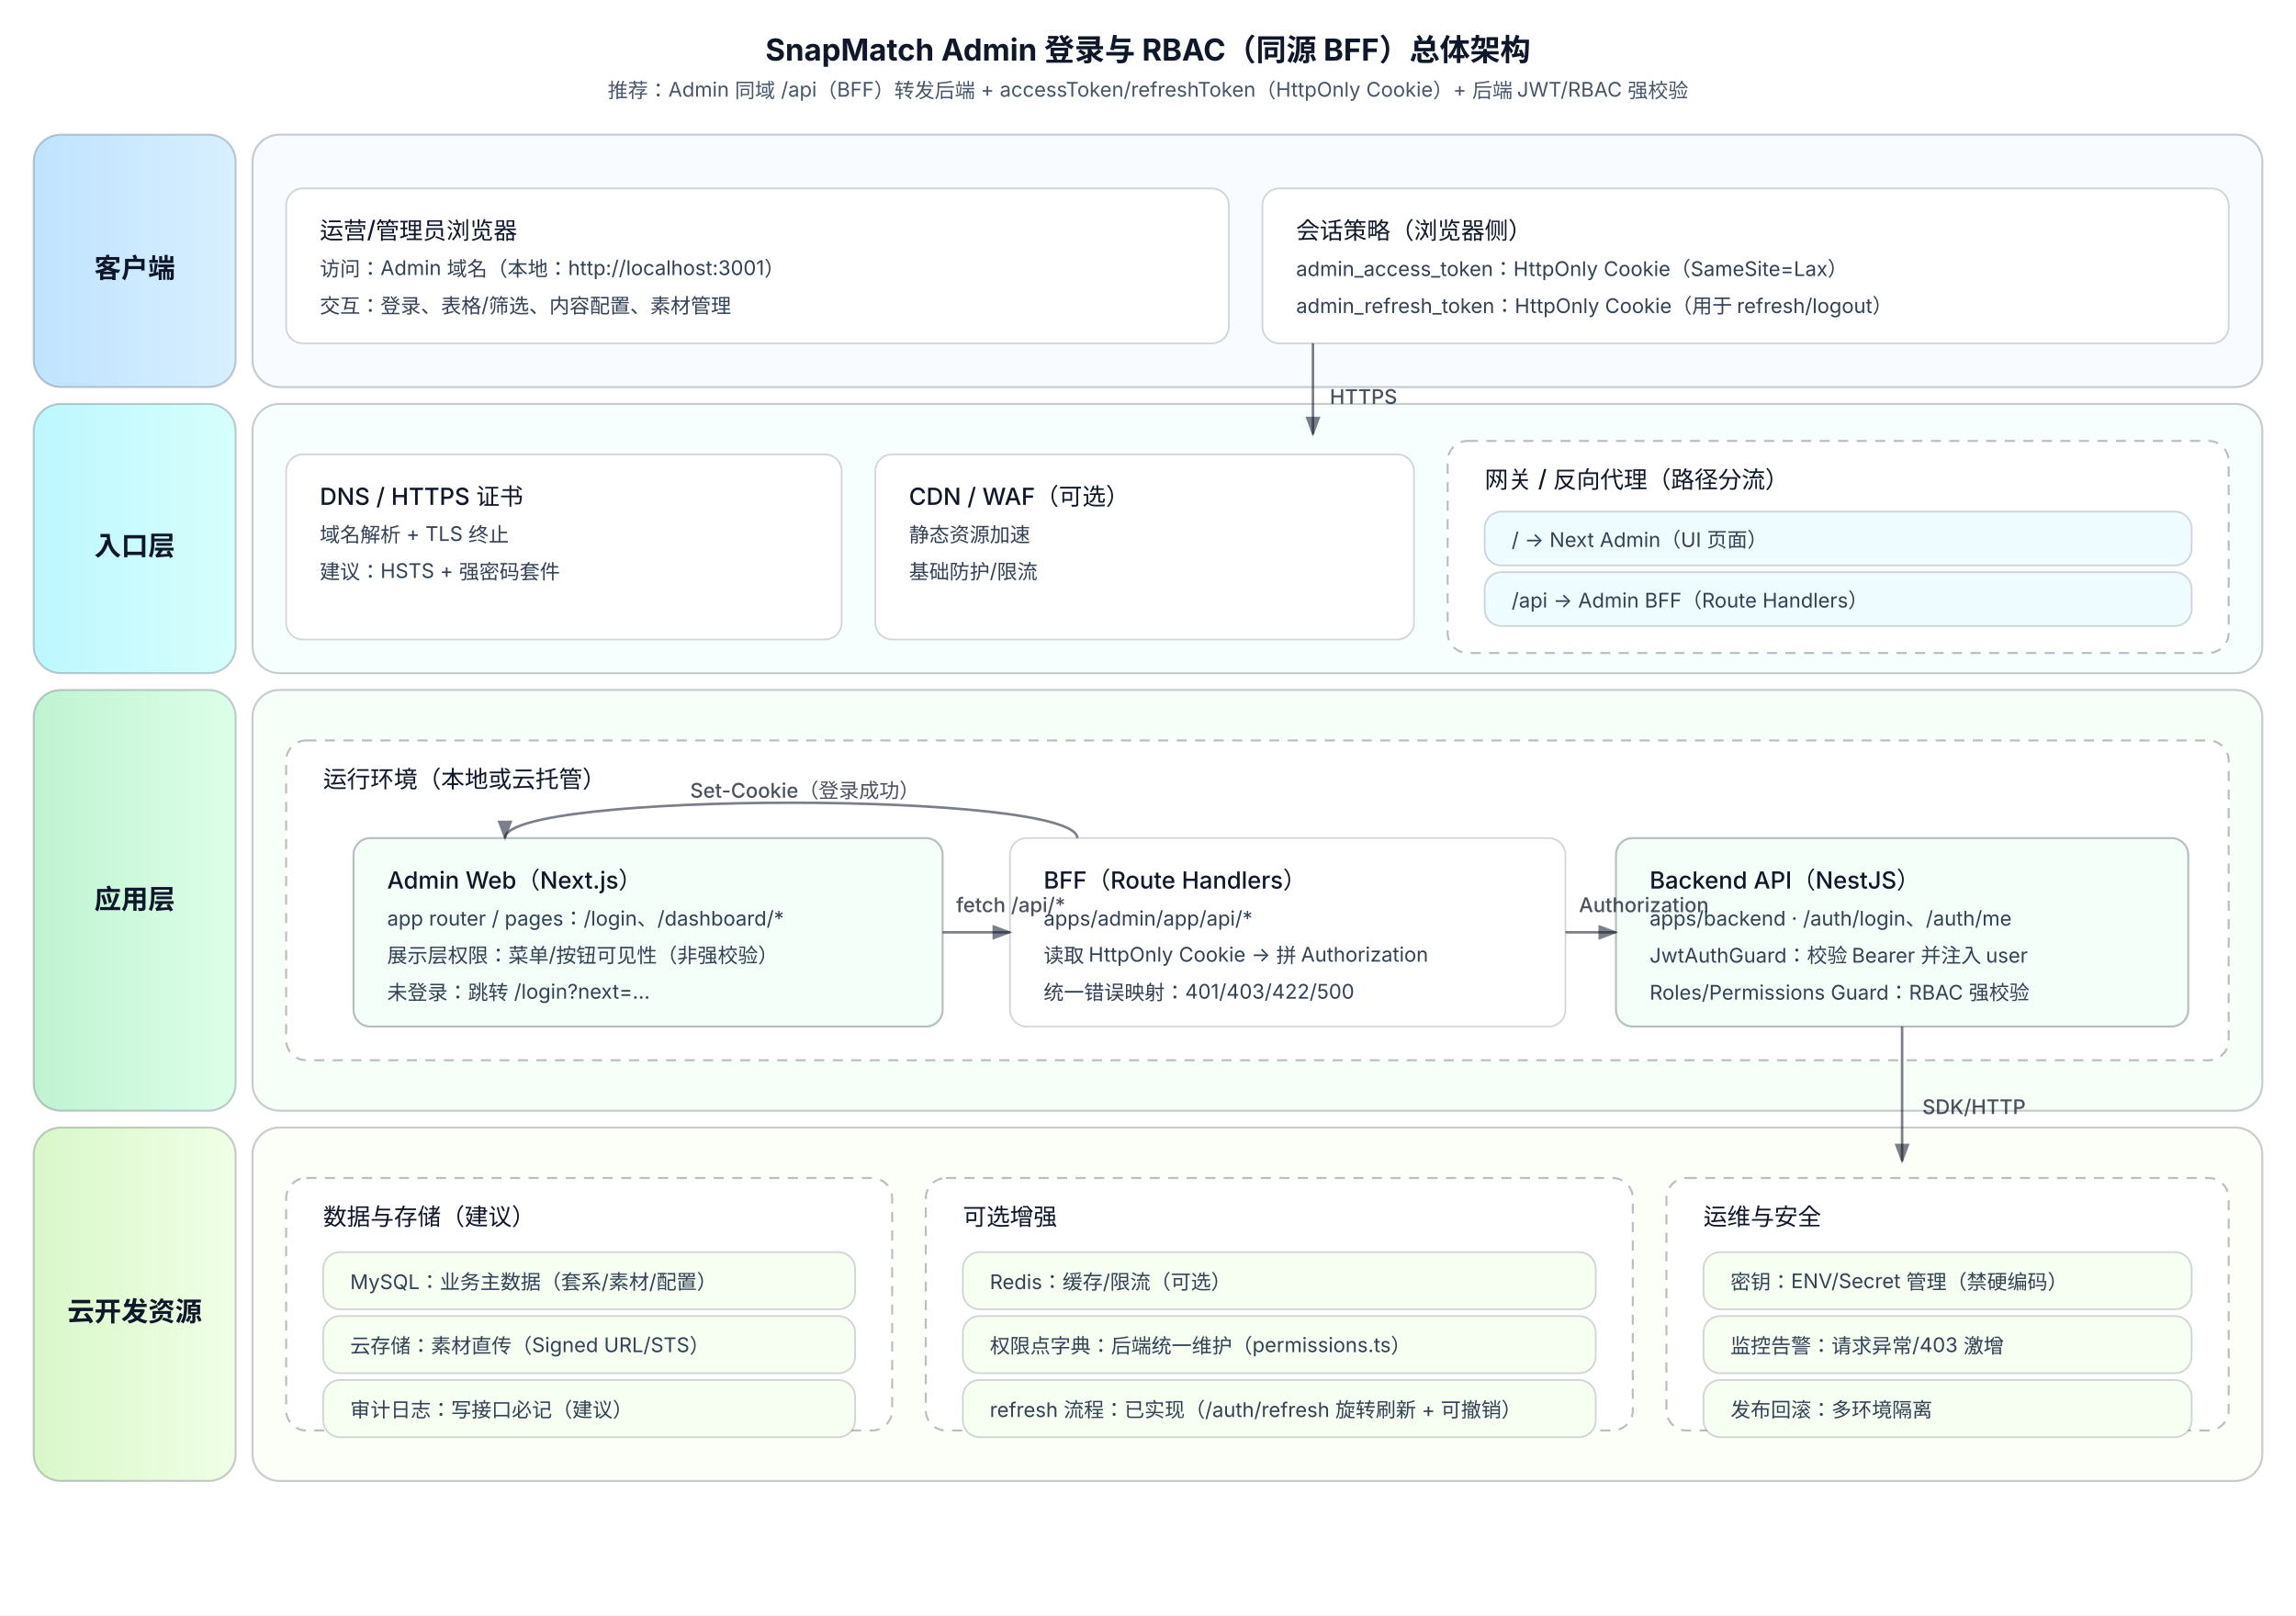
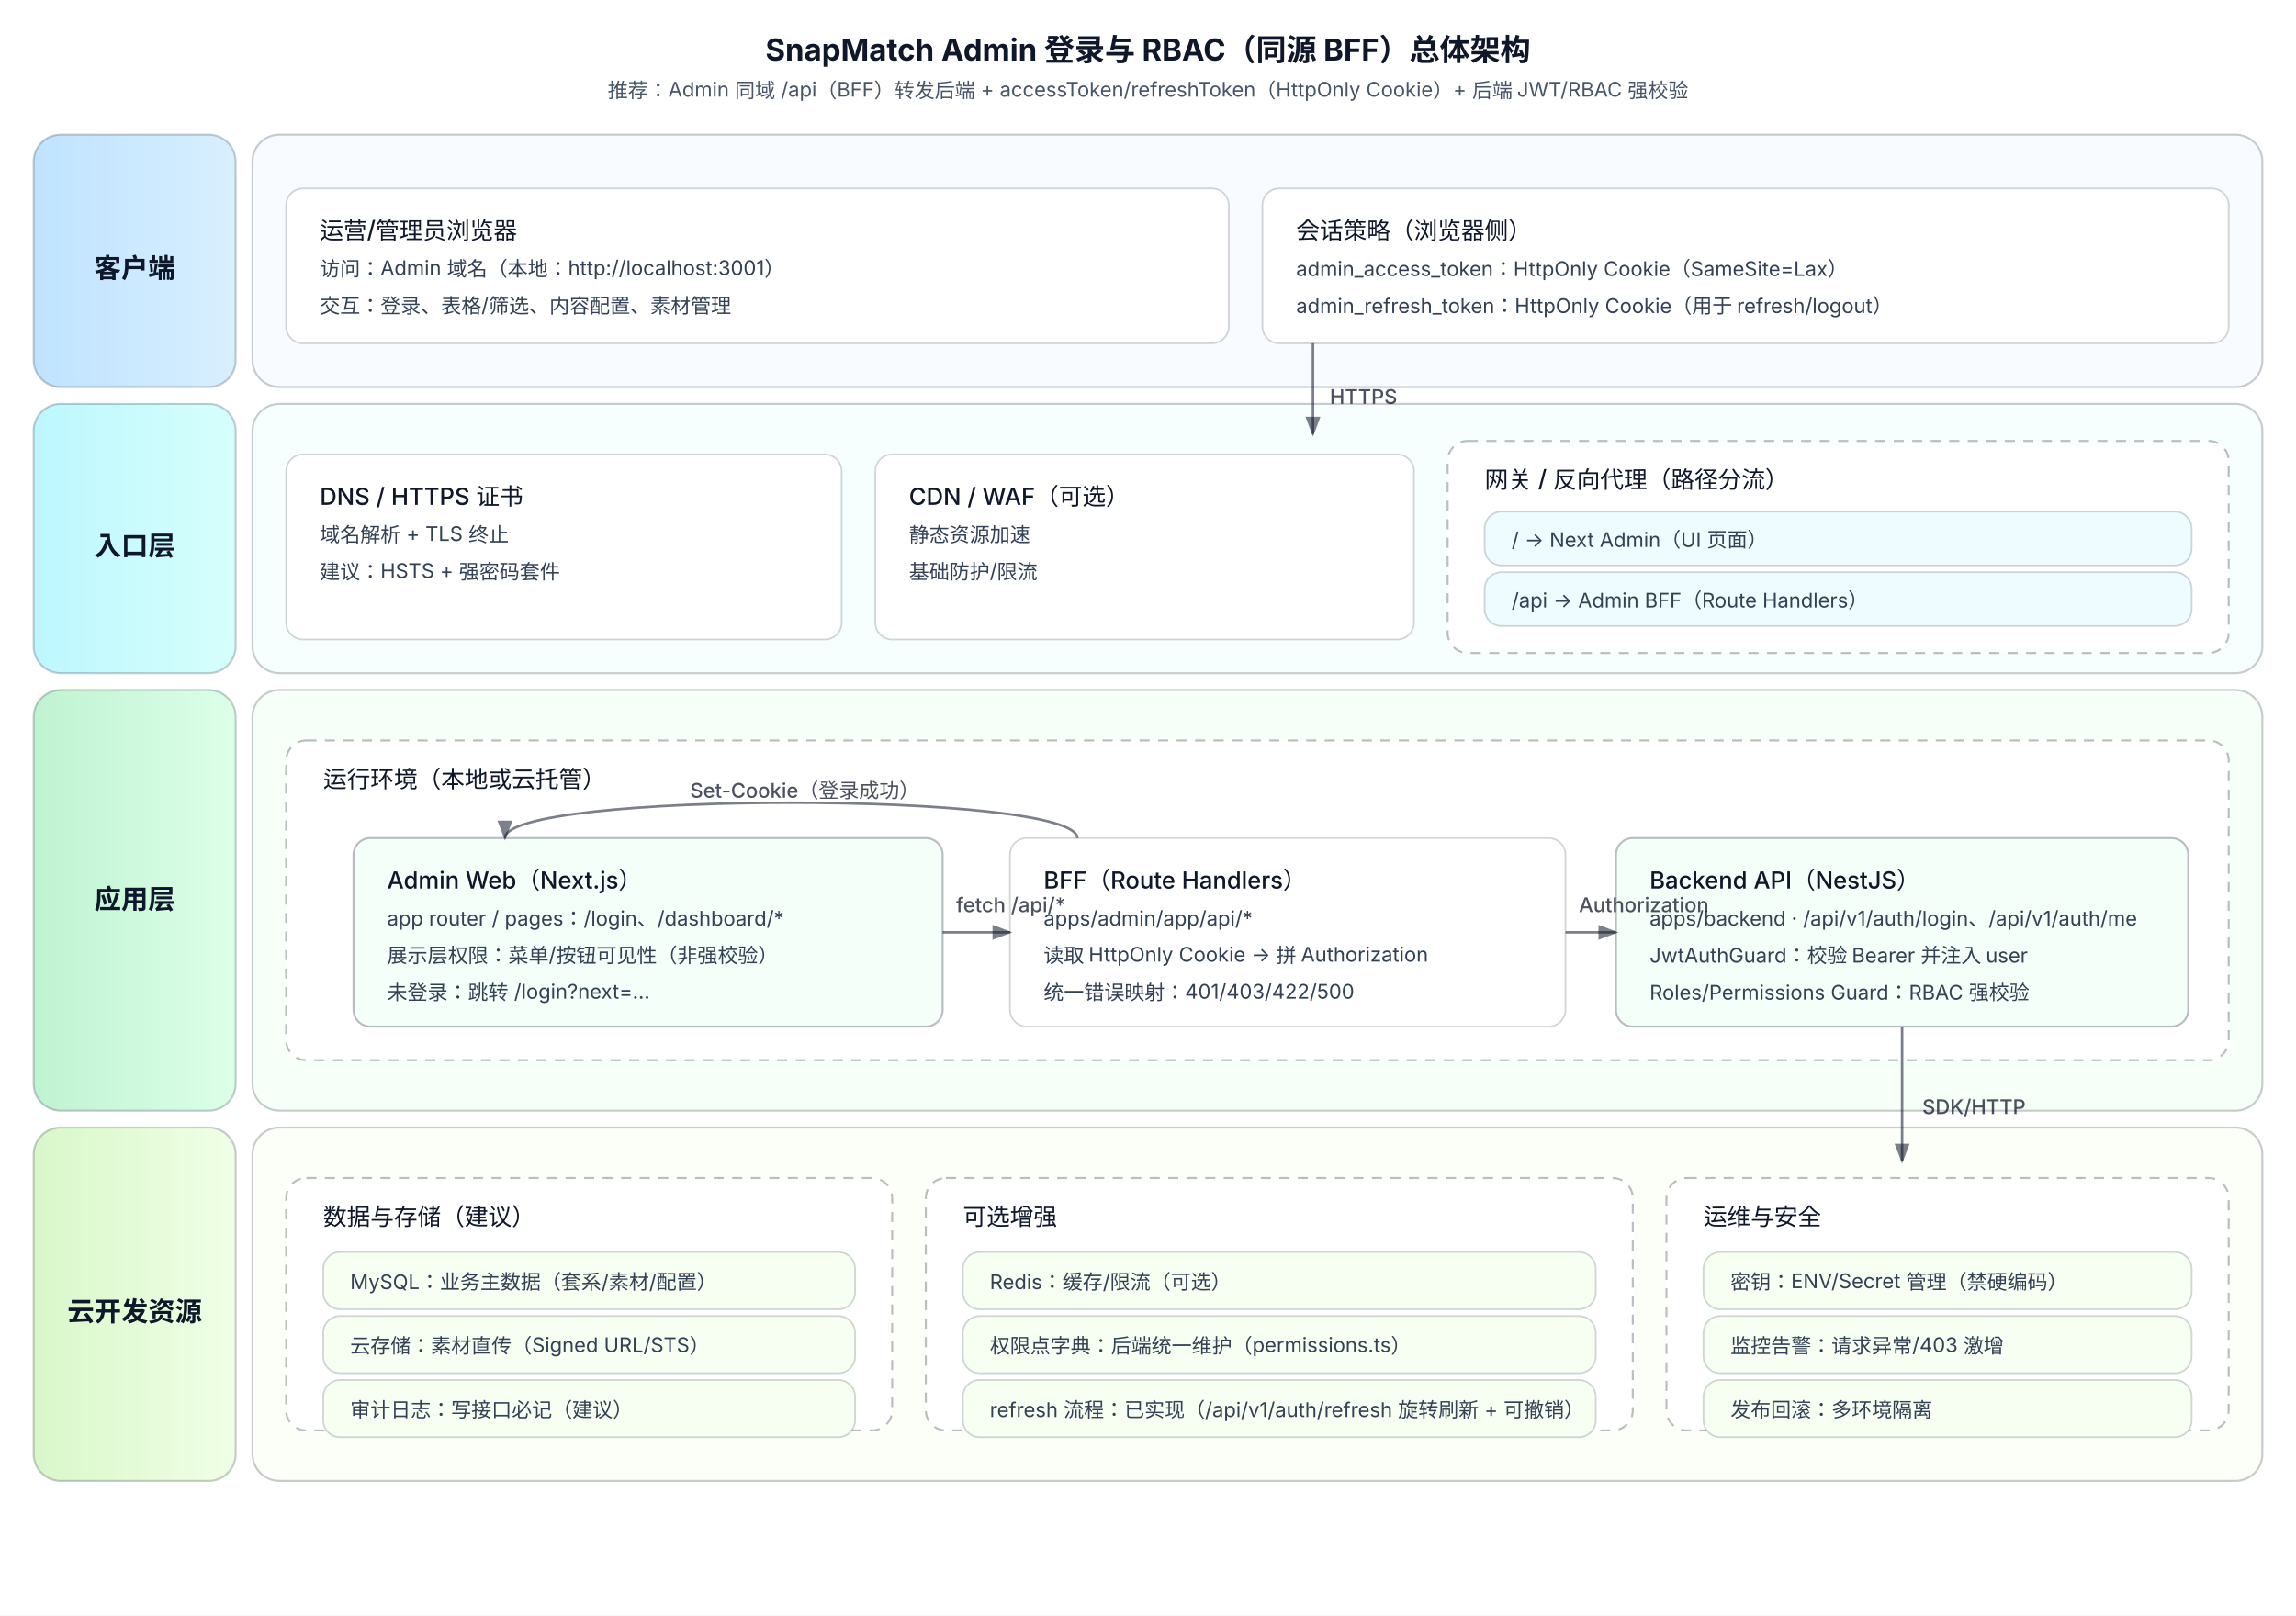
<svg xmlns="http://www.w3.org/2000/svg" width="1364" height="960" viewBox="0 0 1364 960" role="img" aria-label="SnapMatch Admin 登录与 RBAC 总体架构图">
  <defs>
    <style>
      .title { font: 700 18px -apple-system, BlinkMacSystemFont, "PingFang SC", "Hiragino Sans GB", "Microsoft YaHei", sans-serif; fill: #0f172a; }
      .label { font: 600 16px -apple-system, BlinkMacSystemFont, "PingFang SC", "Hiragino Sans GB", "Microsoft YaHei", sans-serif; fill: #0f172a; }
      .text { font: 500 14px -apple-system, BlinkMacSystemFont, "PingFang SC", "Hiragino Sans GB", "Microsoft YaHei", sans-serif; fill: #0f172a; }
      .sub { font: 400 12px -apple-system, BlinkMacSystemFont, "PingFang SC", "Hiragino Sans GB", "Microsoft YaHei", sans-serif; fill: #334155; }
      .muted { font: 400 12px -apple-system, BlinkMacSystemFont, "PingFang SC", "Hiragino Sans GB", "Microsoft YaHei", sans-serif; fill: #475569; }
      .box { rx: 10; ry: 10; stroke: #0f172a; stroke-opacity: .18; stroke-width: 1; }
      .box-strong { rx: 10; ry: 10; stroke: #0f172a; stroke-opacity: .28; stroke-width: 1.2; }
      .dash { rx: 12; ry: 12; stroke: #0f172a; stroke-opacity: .28; stroke-width: 1.2; stroke-dasharray: 6 5; }
      .layer-border { rx: 16; ry: 16; stroke: #0f172a; stroke-opacity: .22; stroke-width: 1.2; }
      .arrow { stroke: #0f172a; stroke-opacity: .55; stroke-width: 1.5; fill: none; }
      .arrow-label { font: 500 12px -apple-system, BlinkMacSystemFont, "PingFang SC", "Hiragino Sans GB", "Microsoft YaHei", sans-serif; fill: #0f172a; opacity: .75; }
    </style>
    <linearGradient id="g-client" x1="0" y1="0" x2="1" y2="0">
      <stop offset="0" stop-color="#bfe3ff" />
      <stop offset="1" stop-color="#d8efff" />
    </linearGradient>
    <linearGradient id="g-edge" x1="0" y1="0" x2="1" y2="0">
      <stop offset="0" stop-color="#bdf7ff" />
      <stop offset="1" stop-color="#d6fffb" />
    </linearGradient>
    <linearGradient id="g-app" x1="0" y1="0" x2="1" y2="0">
      <stop offset="0" stop-color="#bff3d1" />
      <stop offset="1" stop-color="#ddffe9" />
    </linearGradient>
    <linearGradient id="g-cloud" x1="0" y1="0" x2="1" y2="0">
      <stop offset="0" stop-color="#d9f7c9" />
      <stop offset="1" stop-color="#f0ffe6" />
    </linearGradient>
    <marker id="arrowHead" markerWidth="10" markerHeight="10" refX="7" refY="3" orient="auto">
      <path d="M0,0 L8,3 L0,6 Z" fill="#0f172a" opacity=".55" />
    </marker>
  </defs>
  <rect x="0" y="0" width="1364" height="960" fill="#ffffff" />
  <text x="682" y="36" text-anchor="middle" class="title">SnapMatch Admin 登录与 RBAC（同源 BFF）总体架构</text>
  <text x="682" y="58" text-anchor="middle" class="muted">
    推荐：Admin 同域 /api（BFF）转发后端 + accessToken/refreshToken（HttpOnly Cookie）+ 后端 JWT/RBAC 强校验
  </text>
  <rect x="20" y="80" width="120" height="150" fill="url(#g-client)" class="layer-border" />
  <text x="80" y="165" text-anchor="middle" class="label">客户端</text>
  <rect x="150" y="80" width="1194" height="150" fill="#f8fbff" class="layer-border" />
  <rect x="170" y="112" width="560" height="92" fill="#ffffff" class="box" />
  <text x="190" y="142" class="text">运营/管理员浏览器</text>
  <text x="190" y="164" class="sub">访问：Admin 域名（本地：http://localhost:3001）</text>
  <text x="190" y="186" class="sub">交互：登录、表格/筛选、内容配置、素材管理</text>
  <rect x="750" y="112" width="574" height="92" fill="#ffffff" class="box" />
  <text x="770" y="142" class="text">会话策略（浏览器侧）</text>
  <text x="770" y="164" class="sub">admin_access_token：HttpOnly Cookie（SameSite=Lax）</text>
  <text x="770" y="186" class="sub">admin_refresh_token：HttpOnly Cookie（用于 refresh/logout）</text>
  <rect x="20" y="240" width="120" height="160" fill="url(#g-edge)" class="layer-border" />
  <text x="80" y="330" text-anchor="middle" class="label">入口层</text>
  <rect x="150" y="240" width="1194" height="160" fill="#f7fffe" class="layer-border" />
  <rect x="170" y="270" width="330" height="110" fill="#ffffff" class="box" />
  <text x="190" y="300" class="text">DNS / HTTPS 证书</text>
  <text x="190" y="322" class="sub">域名解析 + TLS 终止</text>
  <text x="190" y="344" class="sub">建议：HSTS + 强密码套件</text>
  <rect x="520" y="270" width="320" height="110" fill="#ffffff" class="box" />
  <text x="540" y="300" class="text">CDN / WAF（可选）</text>
  <text x="540" y="322" class="sub">静态资源加速</text>
  <text x="540" y="344" class="sub">基础防护/限流</text>
  <rect x="860" y="262" width="464" height="126" fill="#ffffff" class="dash" />
  <text x="882" y="290" class="text">网关 / 反向代理（路径分流）</text>
  <rect x="882" y="304" width="420" height="32" fill="#eefcff" class="box" />
  <text x="898" y="325" class="sub">/     → Next Admin（UI 页面）</text>
  <rect x="882" y="340" width="420" height="32" fill="#eefcff" class="box" />
  <text x="898" y="361" class="sub">/api  → Admin BFF（Route Handlers）</text>
  <path d="M780,204 L780,258" class="arrow" marker-end="url(#arrowHead)" />
  <text x="790" y="240" class="arrow-label">HTTPS</text>
  <rect x="20" y="410" width="120" height="250" fill="url(#g-app)" class="layer-border" />
  <text x="80" y="540" text-anchor="middle" class="label">应用层</text>
  <rect x="150" y="410" width="1194" height="250" fill="#f7fff9" class="layer-border" />
  <rect x="170" y="440" width="1154" height="190" fill="#ffffff" class="dash" />
  <text x="192" y="468" class="text">运行环境（本地或云托管）</text>
  <rect x="210" y="498" width="350" height="112" fill="#f3fff8" class="box-strong" />
  <text x="230" y="528" class="text">Admin Web（Next.js）</text>
  <text x="230" y="550" class="sub">app router / pages：/login、/dashboard/*</text>
  <text x="230" y="572" class="sub">展示层权限：菜单/按钮可见性（非强校验）</text>
  <text x="230" y="594" class="sub">未登录：跳转 /login?next=...</text>
  <rect x="600" y="498" width="330" height="112" fill="#ffffff" class="box" />
  <text x="620" y="528" class="text">BFF（Route Handlers）</text>
  <text x="620" y="550" class="sub">apps/admin/app/api/*</text>
  <text x="620" y="572" class="sub">读取 HttpOnly Cookie → 拼 Authorization</text>
  <text x="620" y="594" class="sub">统一错误映射：401/403/422/500</text>
  <rect x="960" y="498" width="340" height="112" fill="#f3fff8" class="box-strong" />
  <text x="980" y="528" class="text">Backend API（NestJS）</text>
-   <text x="980" y="550" class="sub">apps/backend · /auth/login、/auth/me</text>
+   <text x="980" y="550" class="sub">apps/backend · /api/v1/auth/login、/api/v1/auth/me</text>
  <text x="980" y="572" class="sub">JwtAuthGuard：校验 Bearer 并注入 user</text>
  <text x="980" y="594" class="sub">Roles/Permissions Guard：RBAC 强校验</text>
  <path d="M560,554 L600,554" class="arrow" marker-end="url(#arrowHead)" />
  <text x="568" y="542" class="arrow-label">fetch /api/*</text>
  <path d="M930,554 L960,554" class="arrow" marker-end="url(#arrowHead)" />
  <text x="938" y="542" class="arrow-label">Authorization</text>
  <path d="M640,498 C640,470 300,470 300,498" class="arrow" marker-end="url(#arrowHead)" />
  <text x="410" y="474" class="arrow-label">Set-Cookie（登录成功）</text>
  <rect x="20" y="670" width="120" height="210" fill="url(#g-cloud)" class="layer-border" />
  <text x="80" y="785" text-anchor="middle" class="label">云开发资源</text>
  <rect x="150" y="670" width="1194" height="210" fill="#fbfff7" class="layer-border" />
  <rect x="170" y="700" width="360" height="150" fill="#ffffff" class="dash" />
  <text x="192" y="728" class="text">数据与存储（建议）</text>
  <rect x="192" y="744" width="316" height="34" fill="#f6fff2" class="box" />
  <text x="208" y="766" class="sub">MySQL：业务主数据（套系/素材/配置）</text>
  <rect x="192" y="782" width="316" height="34" fill="#f6fff2" class="box" />
  <text x="208" y="804" class="sub">云存储：素材直传（Signed URL/STS）</text>
  <rect x="192" y="820" width="316" height="34" fill="#f6fff2" class="box" />
  <text x="208" y="842" class="sub">审计日志：写接口必记（建议）</text>
  <rect x="550" y="700" width="420" height="150" fill="#ffffff" class="dash" />
  <text x="572" y="728" class="text">可选增强</text>
  <rect x="572" y="744" width="376" height="34" fill="#f6fff2" class="box" />
  <text x="588" y="766" class="sub">Redis：缓存/限流（可选）</text>
  <rect x="572" y="782" width="376" height="34" fill="#f6fff2" class="box" />
  <text x="588" y="804" class="sub">权限点字典：后端统一维护（permissions.ts）</text>
  <rect x="572" y="820" width="376" height="34" fill="#f6fff2" class="box" />
-   <text x="588" y="842" class="sub">refresh 流程：已实现（/auth/refresh 旋转刷新 + 可撤销）</text>
+   <text x="588" y="842" class="sub">refresh 流程：已实现（/api/v1/auth/refresh 旋转刷新 + 可撤销）</text>
  <rect x="990" y="700" width="334" height="150" fill="#ffffff" class="dash" />
  <text x="1012" y="728" class="text">运维与安全</text>
  <rect x="1012" y="744" width="290" height="34" fill="#f6fff2" class="box" />
  <text x="1028" y="766" class="sub">密钥：ENV/Secret 管理（禁硬编码）</text>
  <rect x="1012" y="782" width="290" height="34" fill="#f6fff2" class="box" />
  <text x="1028" y="804" class="sub">监控告警：请求异常/403 激增</text>
  <rect x="1012" y="820" width="290" height="34" fill="#f6fff2" class="box" />
  <text x="1028" y="842" class="sub">发布回滚：多环境隔离</text>
  <path d="M1130,610 L1130,690" class="arrow" marker-end="url(#arrowHead)" />
  <text x="1142" y="662" class="arrow-label">SDK/HTTP</text>
</svg>
